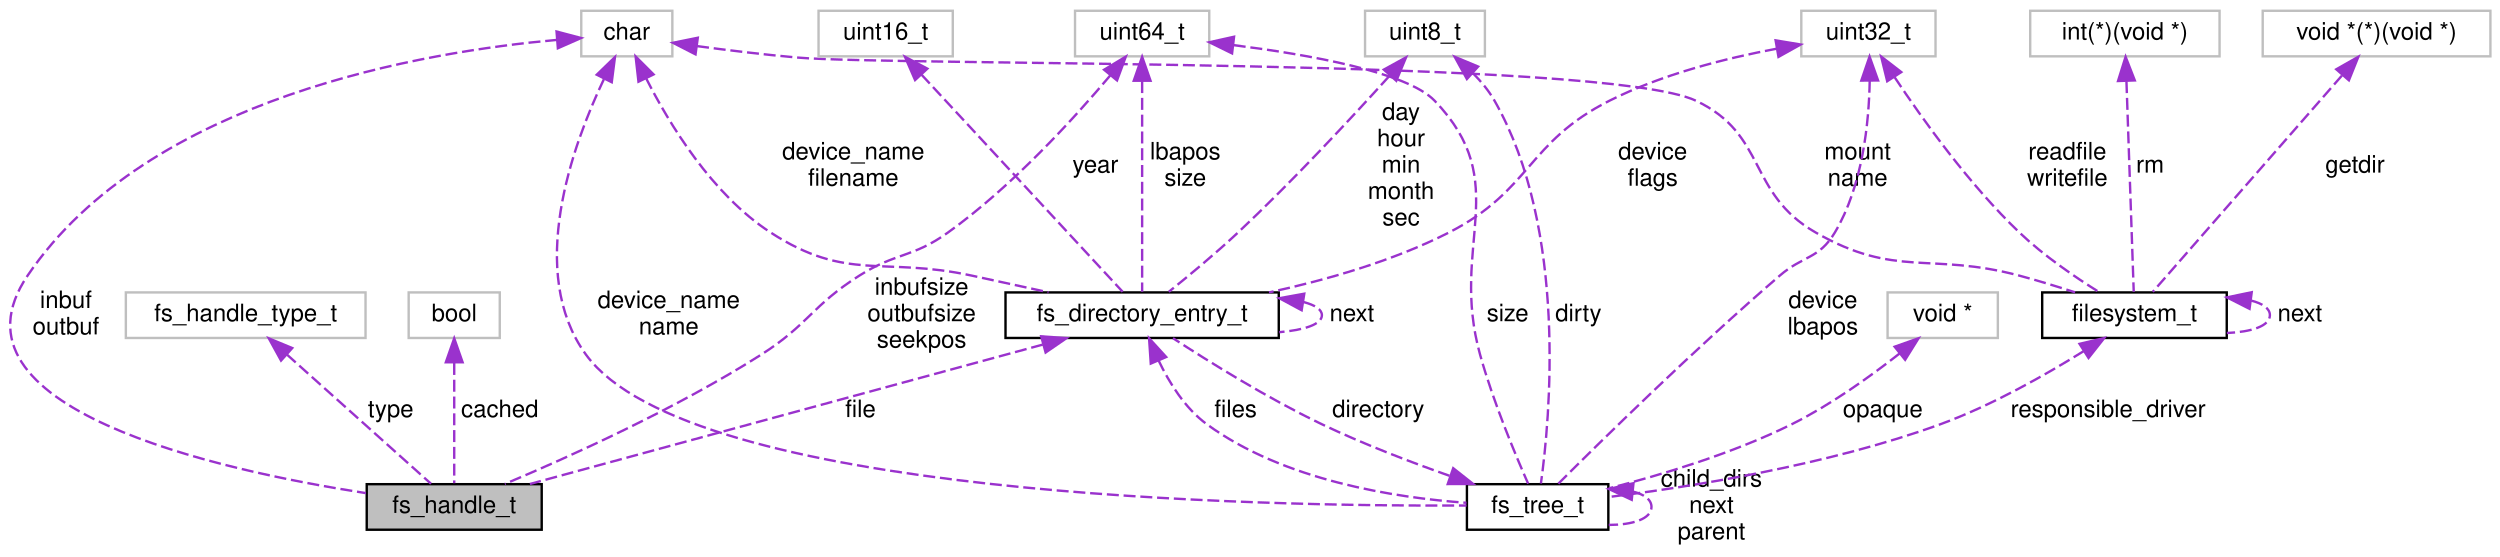
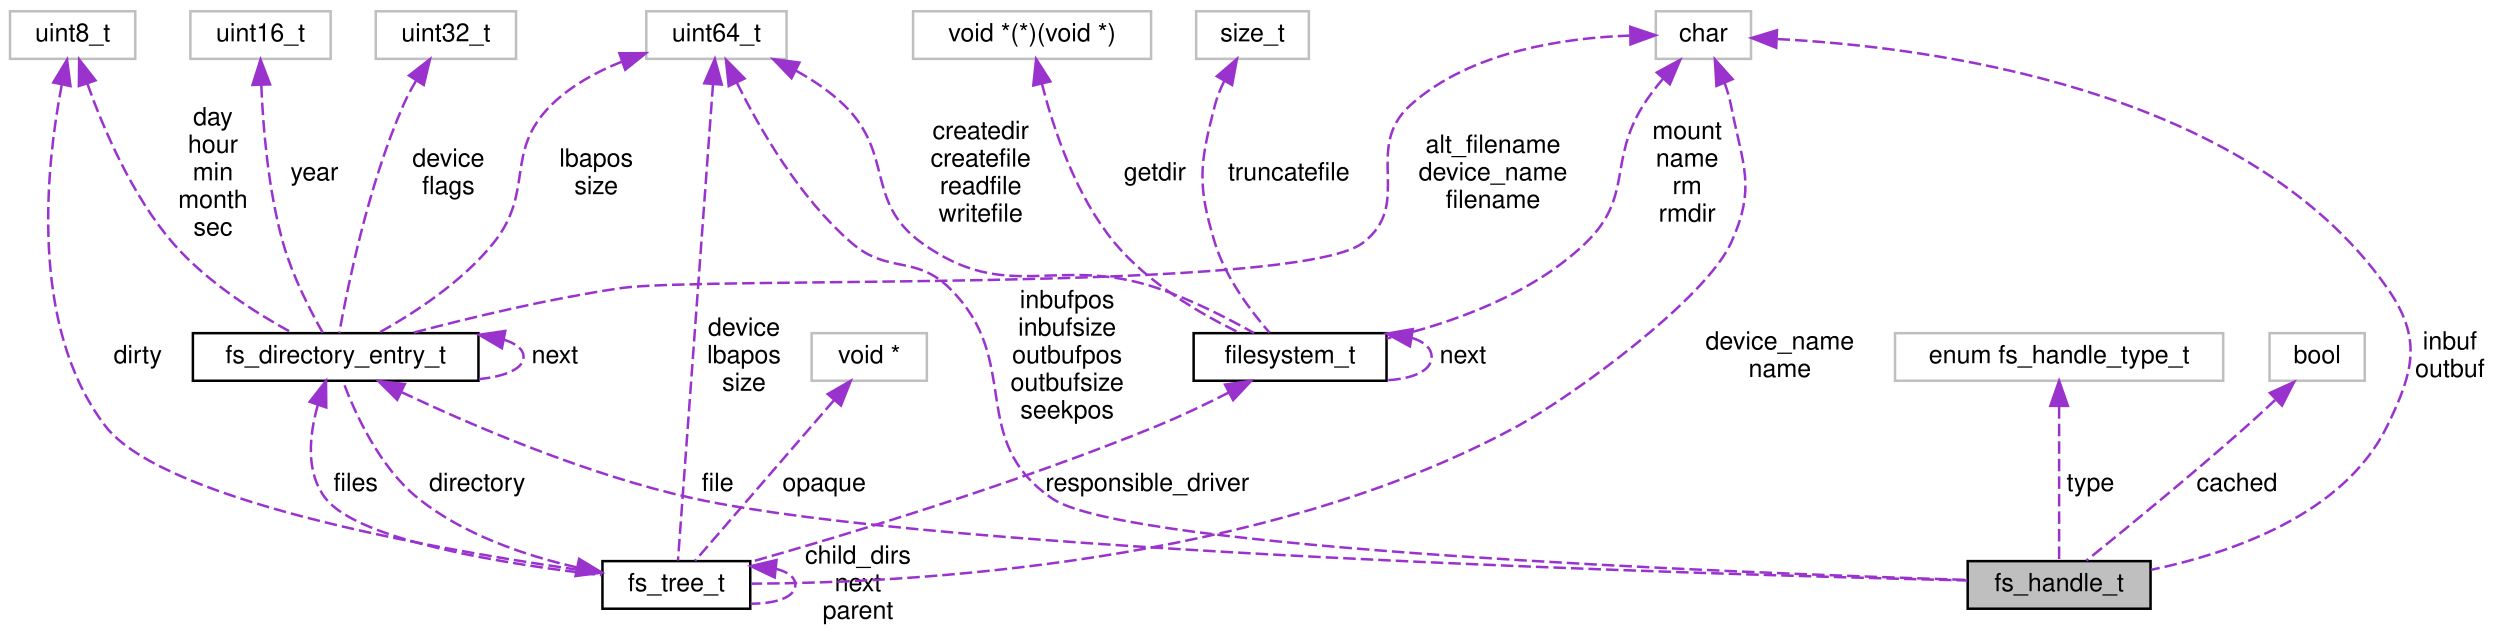
- <svg xmlns="http://www.w3.org/2000/svg" xmlns:xlink="http://www.w3.org/1999/xlink" width="1043pt" height="232pt" viewBox="0.00 0.00 1043.00 232.00">
-   <g id="graph0" class="graph" transform="scale(1 1) rotate(0) translate(4 228)">
+ <svg xmlns="http://www.w3.org/2000/svg" xmlns:xlink="http://www.w3.org/1999/xlink" width="998pt" height="254pt" viewBox="0.00 0.00 998.00 254.00">
+   <g id="graph0" class="graph" transform="scale(1 1) rotate(0) translate(4 250)">
    <g id="node1" class="node">
      <g id="a_node1">
-         <a xlink:title=" ">
-           <polygon fill="#bfbfbf" stroke="black" points="149,-7 149,-26 222,-26 222,-7 149,-7" />
-           <text text-anchor="middle" x="185.5" y="-14" font-family="Helvetica,sans-Serif" font-size="10.00">fs_handle_t</text>
+         <a xlink:title="The data for an open file descriptor.">
+           <polygon fill="#bfbfbf" stroke="black" points="781.5,-7 781.5,-26 854.5,-26 854.5,-7 781.5,-7" />
+           <text text-anchor="middle" x="818" y="-14" font-family="Helvetica,sans-Serif" font-size="10.00">fs_handle_t</text>
        </a>
      </g>
    </g>
    <g id="node2" class="node">
      <g id="a_node2">
-         <a xlink:href="structfs__directory__entry__t.html" target="_top" xlink:title=" ">
-           <polygon fill="none" stroke="black" points="415.5,-87 415.5,-106 529.5,-106 529.5,-87 415.5,-87" />
-           <text text-anchor="middle" x="472.5" y="-94" font-family="Helvetica,sans-Serif" font-size="10.00">fs_directory_entry_t</text>
+         <a xlink:href="structfs__directory__entry__t.html" target="_top" xlink:title="A VFS directory entry. Files AND directories have these, but internally there is also a tree of fs_tr...">
+           <polygon fill="none" stroke="black" points="73,-98 73,-117 187,-117 187,-98 73,-98" />
+           <text text-anchor="middle" x="130" y="-105" font-family="Helvetica,sans-Serif" font-size="10.00">fs_directory_entry_t</text>
        </a>
      </g>
    </g>
    <g id="edge1" class="edge">
-       <path fill="none" stroke="#9a32cd" stroke-dasharray="5,2" d="M431.04,-84.23C373.11,-68.49 269.18,-40.24 217.08,-26.08" />
-       <polygon fill="#9a32cd" stroke="#9a32cd" points="430.39,-87.68 440.96,-86.93 432.23,-80.93 430.39,-87.68" />
-       <text text-anchor="middle" x="355" y="-54" font-family="Helvetica,sans-Serif" font-size="10.00"> file</text>
+       <path fill="none" stroke="#9a32cd" stroke-dasharray="5,2" d="M156.22,-93.48C184.33,-80.21 230.65,-60.28 273,-51 370.34,-29.66 675.4,-20.78 781.33,-18.28" />
+       <polygon fill="#9a32cd" stroke="#9a32cd" points="154.57,-90.39 147.07,-97.87 157.6,-96.7 154.57,-90.39" />
+       <text text-anchor="middle" x="282.5" y="-54" font-family="Helvetica,sans-Serif" font-size="10.00"> file</text>
    </g>
    <g id="edge2" class="edge">
-       <path fill="none" stroke="#9a32cd" stroke-dasharray="5,2" d="M539.94,-101.96C544.63,-100.71 547.5,-98.89 547.5,-96.5 547.5,-92.67 540.17,-90.31 529.72,-89.41" />
-       <polygon fill="#9a32cd" stroke="#9a32cd" points="539.05,-98.56 529.72,-103.59 540.15,-105.47 539.05,-98.56" />
-       <text text-anchor="middle" x="560" y="-94" font-family="Helvetica,sans-Serif" font-size="10.00"> next</text>
+       <path fill="none" stroke="#9a32cd" stroke-dasharray="5,2" d="M197.08,-114.44C201.99,-112.88 205,-110.57 205,-107.5 205,-102.71 197.67,-99.76 187.23,-98.64" />
+       <polygon fill="#9a32cd" stroke="#9a32cd" points="196.37,-111.01 187.23,-116.36 197.71,-117.89 196.37,-111.01" />
+       <text text-anchor="middle" x="217.5" y="-105" font-family="Helvetica,sans-Serif" font-size="10.00"> next</text>
    </g>
    <g id="node4" class="node">
      <g id="a_node4">
-         <a xlink:href="structfs__tree__t.html" target="_top" xlink:title=" ">
-           <polygon fill="none" stroke="black" points="608,-7 608,-26 667,-26 667,-7 608,-7" />
-           <text text-anchor="middle" x="637.5" y="-14" font-family="Helvetica,sans-Serif" font-size="10.00">fs_tree_t</text>
+         <a xlink:href="structfs__tree__t.html" target="_top" xlink:title="Used internally by filesystem.c to cache directories to RAM.">
+           <polygon fill="none" stroke="black" points="236.5,-7 236.5,-26 295.5,-26 295.5,-7 236.5,-7" />
+           <text text-anchor="middle" x="266" y="-14" font-family="Helvetica,sans-Serif" font-size="10.00">fs_tree_t</text>
        </a>
      </g>
    </g>
    <g id="edge6" class="edge">
-       <path fill="none" stroke="#9a32cd" stroke-dasharray="5,2" d="M479.33,-77.67C483.75,-68.41 490.39,-57.66 499.5,-51 531.53,-27.56 577.85,-20.35 607.82,-18.23" />
-       <polygon fill="#9a32cd" stroke="#9a32cd" points="476.1,-76.31 475.39,-86.88 482.54,-79.06 476.1,-76.31" />
-       <text text-anchor="middle" x="511.5" y="-54" font-family="Helvetica,sans-Serif" font-size="10.00"> files</text>
+       <path fill="none" stroke="#9a32cd" stroke-dasharray="5,2" d="M122.84,-88.22C119.51,-76.4 117.85,-61.34 126,-51 139.47,-33.93 199.3,-24.59 236.26,-20.36" />
+       <polygon fill="#9a32cd" stroke="#9a32cd" points="119.62,-89.6 126.15,-97.94 126.24,-87.35 119.62,-89.6" />
+       <text text-anchor="middle" x="138" y="-54" font-family="Helvetica,sans-Serif" font-size="10.00"> files</text>
    </g>
    <g id="node3" class="node">
      <g id="a_node3">
        <a xlink:title=" ">
-           <polygon fill="none" stroke="#bfbfbf" points="444.5,-204.5 444.5,-223.5 500.5,-223.5 500.5,-204.5 444.5,-204.5" />
-           <text text-anchor="middle" x="472.5" y="-211.5" font-family="Helvetica,sans-Serif" font-size="10.00">uint64_t</text>
-         </a>
-       </g>
-     </g>
-     <g id="edge22" class="edge">
-       <path fill="none" stroke="#9a32cd" stroke-dasharray="5,2" d="M459.24,-196.58C444.22,-178.74 418.33,-150.24 391.5,-131 376.63,-120.34 369.94,-122.79 354.5,-113 334.74,-100.47 333.24,-92.54 313.5,-80 277.8,-57.32 232.68,-37.06 206.65,-26.1" />
-       <polygon fill="#9a32cd" stroke="#9a32cd" points="456.62,-198.91 465.69,-204.39 462.02,-194.45 456.62,-198.91" />
-       <text text-anchor="middle" x="380.5" y="-105" font-family="Helvetica,sans-Serif" font-size="10.00"> inbufsize</text>
-       <text text-anchor="middle" x="380.5" y="-94" font-family="Helvetica,sans-Serif" font-size="10.00">outbufsize</text>
-       <text text-anchor="middle" x="380.5" y="-83" font-family="Helvetica,sans-Serif" font-size="10.00">seekpos</text>
+           <polygon fill="none" stroke="#bfbfbf" points="254,-226.5 254,-245.5 310,-245.5 310,-226.5 254,-226.5" />
+           <text text-anchor="middle" x="282" y="-233.5" font-family="Helvetica,sans-Serif" font-size="10.00">uint64_t</text>
+         </a>
+       </g>
+     </g>
+     <g id="edge21" class="edge">
+       <path fill="none" stroke="#9a32cd" stroke-dasharray="5,2" d="M290.15,-216.98C299.15,-198.8 315.16,-170.93 336,-153 350.47,-140.55 361.36,-148.35 375,-135 404.69,-105.94 381.71,-74.45 416,-51 445.77,-30.64 687.93,-21.35 781.39,-18.5" />
+       <polygon fill="#9a32cd" stroke="#9a32cd" points="286.91,-215.65 285.79,-226.19 293.23,-218.65 286.91,-215.65" />
+       <text text-anchor="middle" x="422" y="-127" font-family="Helvetica,sans-Serif" font-size="10.00"> inbufpos</text>
+       <text text-anchor="middle" x="422" y="-116" font-family="Helvetica,sans-Serif" font-size="10.00">inbufsize</text>
+       <text text-anchor="middle" x="422" y="-105" font-family="Helvetica,sans-Serif" font-size="10.00">outbufpos</text>
+       <text text-anchor="middle" x="422" y="-94" font-family="Helvetica,sans-Serif" font-size="10.00">outbufsize</text>
+       <text text-anchor="middle" x="422" y="-83" font-family="Helvetica,sans-Serif" font-size="10.00">seekpos</text>
    </g>
    <g id="edge3" class="edge">
-       <path fill="none" stroke="#9a32cd" stroke-dasharray="5,2" d="M472.5,-194.16C472.5,-168.87 472.5,-124.94 472.5,-106.28" />
-       <polygon fill="#9a32cd" stroke="#9a32cd" points="469,-194.32 472.5,-204.32 476,-194.32 469,-194.32" />
-       <text text-anchor="middle" x="490.5" y="-161.5" font-family="Helvetica,sans-Serif" font-size="10.00"> lbapos</text>
-       <text text-anchor="middle" x="490.5" y="-150.5" font-family="Helvetica,sans-Serif" font-size="10.00">size</text>
+       <path fill="none" stroke="#9a32cd" stroke-dasharray="5,2" d="M244.25,-225.38C234.1,-221.35 223.79,-215.73 216,-208 197.19,-189.34 209.58,-173.67 193,-153 180.43,-137.33 160.96,-124.75 147,-117.01" />
+       <polygon fill="#9a32cd" stroke="#9a32cd" points="243.26,-228.74 253.85,-228.79 245.6,-222.15 243.26,-228.74" />
+       <text text-anchor="middle" x="234" y="-183.5" font-family="Helvetica,sans-Serif" font-size="10.00"> lbapos</text>
+       <text text-anchor="middle" x="234" y="-172.5" font-family="Helvetica,sans-Serif" font-size="10.00">size</text>
    </g>
    <g id="edge5" class="edge">
-       <path fill="none" stroke="#9a32cd" stroke-dasharray="5,2" d="M510.71,-209.16C542.05,-205.21 583.05,-197.91 594.5,-186 627.65,-151.48 600.64,-126.1 613.5,-80 618.99,-60.3 628.27,-38.14 633.54,-26.22" />
-       <polygon fill="#9a32cd" stroke="#9a32cd" points="510.02,-205.72 500.51,-210.38 510.85,-212.67 510.02,-205.72" />
-       <text text-anchor="middle" x="625" y="-94" font-family="Helvetica,sans-Serif" font-size="10.00"> size</text>
-     </g>
-     <g id="edge4" class="edge">
-       <path fill="none" stroke="#9a32cd" stroke-dasharray="5,2" d="M600.73,-29.5C584.18,-35.34 564.56,-42.84 547.5,-51 524.82,-61.84 500.02,-77.33 485.38,-86.89" />
-       <polygon fill="#9a32cd" stroke="#9a32cd" points="602.28,-32.67 610.59,-26.1 600,-26.06 602.28,-32.67" />
-       <text text-anchor="middle" x="571" y="-54" font-family="Helvetica,sans-Serif" font-size="10.00"> directory</text>
-     </g>
-     <g id="edge7" class="edge">
-       <path fill="none" stroke="#9a32cd" stroke-dasharray="5,2" d="M677.17,-22.95C681.9,-21.77 685,-19.62 685,-16.5 685,-11.5 677.08,-9 667.18,-9" />
-       <polygon fill="#9a32cd" stroke="#9a32cd" points="676.76,-19.47 667.18,-24 677.5,-26.43 676.76,-19.47" />
-       <text text-anchor="middle" x="710" y="-25" font-family="Helvetica,sans-Serif" font-size="10.00"> child_dirs</text>
-       <text text-anchor="middle" x="710" y="-14" font-family="Helvetica,sans-Serif" font-size="10.00">next</text>
-       <text text-anchor="middle" x="710" y="-3" font-family="Helvetica,sans-Serif" font-size="10.00">parent</text>
+       <path fill="none" stroke="#9a32cd" stroke-dasharray="5,2" d="M280.63,-216.39C277.33,-171.47 269.01,-58.44 266.64,-26.2" />
+       <polygon fill="#9a32cd" stroke="#9a32cd" points="277.15,-216.76 281.37,-226.47 284.13,-216.24 277.15,-216.76" />
+       <text text-anchor="middle" x="293" y="-116" font-family="Helvetica,sans-Serif" font-size="10.00"> device</text>
+       <text text-anchor="middle" x="293" y="-105" font-family="Helvetica,sans-Serif" font-size="10.00">lbapos</text>
+       <text text-anchor="middle" x="293" y="-94" font-family="Helvetica,sans-Serif" font-size="10.00">size</text>
    </g>
    <g id="node5" class="node">
      <g id="a_node5">
-         <a xlink:href="structfilesystem__t.html" target="_top" xlink:title=" ">
-           <polygon fill="none" stroke="black" points="848,-87 848,-106 925,-106 925,-87 848,-87" />
-           <text text-anchor="middle" x="886.5" y="-94" font-family="Helvetica,sans-Serif" font-size="10.00">filesystem_t</text>
-         </a>
-       </g>
+         <a xlink:href="structfilesystem__t.html" target="_top" xlink:title="Defines a filesystem driver.">
+           <polygon fill="none" stroke="black" points="472.5,-98 472.5,-117 549.5,-117 549.5,-98 472.5,-98" />
+           <text text-anchor="middle" x="511" y="-105" font-family="Helvetica,sans-Serif" font-size="10.00">filesystem_t</text>
+         </a>
+       </g>
+     </g>
+     <g id="edge9" class="edge">
+       <path fill="none" stroke="#9a32cd" stroke-dasharray="5,2" d="M313.83,-221.75C320.66,-217.97 327.47,-213.38 333,-208 353.1,-188.42 341.22,-169.38 364,-153 398.54,-128.17 417.71,-148.64 458,-135 471.64,-130.38 486.21,-122.89 496.62,-117.05" />
+       <polygon fill="#9a32cd" stroke="#9a32cd" points="311.97,-218.77 304.63,-226.41 315.13,-225.02 311.97,-218.77" />
+       <text text-anchor="middle" x="387.5" y="-194.5" font-family="Helvetica,sans-Serif" font-size="10.00"> createdir</text>
+       <text text-anchor="middle" x="387.5" y="-183.5" font-family="Helvetica,sans-Serif" font-size="10.00">createfile</text>
+       <text text-anchor="middle" x="387.5" y="-172.5" font-family="Helvetica,sans-Serif" font-size="10.00">readfile</text>
+       <text text-anchor="middle" x="387.5" y="-161.5" font-family="Helvetica,sans-Serif" font-size="10.00">writefile</text>
+     </g>
+     <g id="edge4" class="edge">
+       <path fill="none" stroke="#9a32cd" stroke-dasharray="5,2" d="M226.21,-23.51C205.62,-28.23 181.09,-36.54 163,-51 147.41,-63.46 137.55,-85.42 132.98,-97.65" />
+       <polygon fill="#9a32cd" stroke="#9a32cd" points="227.18,-26.89 236.25,-21.42 225.75,-20.04 227.18,-26.89" />
+       <text text-anchor="middle" x="186.5" y="-54" font-family="Helvetica,sans-Serif" font-size="10.00"> directory</text>
+     </g>
+     <g id="edge7" class="edge">
+       <path fill="none" stroke="#9a32cd" stroke-dasharray="5,2" d="M305.67,-22.95C310.41,-21.77 313.5,-19.62 313.5,-16.5 313.5,-11.5 305.58,-9 295.69,-9" />
+       <polygon fill="#9a32cd" stroke="#9a32cd" points="305.26,-19.47 295.69,-24 306,-26.43 305.26,-19.47" />
+       <text text-anchor="middle" x="338.5" y="-25" font-family="Helvetica,sans-Serif" font-size="10.00"> child_dirs</text>
+       <text text-anchor="middle" x="338.5" y="-14" font-family="Helvetica,sans-Serif" font-size="10.00">next</text>
+       <text text-anchor="middle" x="338.5" y="-3" font-family="Helvetica,sans-Serif" font-size="10.00">parent</text>
    </g>
    <g id="edge8" class="edge">
-       <path fill="none" stroke="#9a32cd" stroke-dasharray="5,2" d="M865.38,-81.55C849.52,-71.66 826.92,-58.81 805.5,-51 758.69,-33.94 701.21,-24.86 667.07,-20.63" />
-       <polygon fill="#9a32cd" stroke="#9a32cd" points="863.58,-84.55 873.89,-86.97 867.34,-78.65 863.58,-84.55" />
-       <text text-anchor="middle" x="875.5" y="-54" font-family="Helvetica,sans-Serif" font-size="10.00"> responsible_driver</text>
-     </g>
-     <g id="edge10" class="edge">
-       <path fill="none" stroke="#9a32cd" stroke-dasharray="5,2" d="M935.22,-102.59C939.97,-101.36 943,-99.33 943,-96.5 943,-91.97 935.26,-89.49 925.05,-89.07" />
-       <polygon fill="#9a32cd" stroke="#9a32cd" points="934.51,-99.15 925.05,-103.93 935.42,-106.09 934.51,-99.15" />
-       <text text-anchor="middle" x="955.5" y="-94" font-family="Helvetica,sans-Serif" font-size="10.00"> next</text>
+       <path fill="none" stroke="#9a32cd" stroke-dasharray="5,2" d="M486.51,-93.3C477.66,-88.79 467.51,-83.9 458,-80 401.89,-56.99 333.93,-36.54 295.77,-25.69" />
+       <polygon fill="#9a32cd" stroke="#9a32cd" points="485.03,-96.48 495.51,-97.99 488.26,-90.27 485.03,-96.48" />
+       <text text-anchor="middle" x="454" y="-54" font-family="Helvetica,sans-Serif" font-size="10.00"> responsible_driver</text>
+     </g>
+     <g id="edge11" class="edge">
+       <path fill="none" stroke="#9a32cd" stroke-dasharray="5,2" d="M559.72,-115.11C564.48,-113.58 567.5,-111.04 567.5,-107.5 567.5,-101.84 559.77,-98.74 549.56,-98.21" />
+       <polygon fill="#9a32cd" stroke="#9a32cd" points="558.85,-111.71 549.56,-116.79 559.99,-118.61 558.85,-111.71" />
+       <text text-anchor="middle" x="580" y="-105" font-family="Helvetica,sans-Serif" font-size="10.00"> next</text>
    </g>
    <g id="node6" class="node">
      <g id="a_node6">
        <a xlink:title=" ">
-           <polygon fill="none" stroke="#bfbfbf" points="940,-204.5 940,-223.5 1035,-223.5 1035,-204.5 940,-204.5" />
-           <text text-anchor="middle" x="987.5" y="-211.5" font-family="Helvetica,sans-Serif" font-size="10.00">void *(*)(void *)</text>
-         </a>
-       </g>
-     </g>
-     <g id="edge9" class="edge">
-       <path fill="none" stroke="#9a32cd" stroke-dasharray="5,2" d="M973.07,-196.5C951.35,-171.66 911,-125.52 894.17,-106.28" />
-       <polygon fill="#9a32cd" stroke="#9a32cd" points="970.69,-199.09 979.9,-204.32 975.96,-194.49 970.69,-199.09" />
-       <text text-anchor="middle" x="978.5" y="-156" font-family="Helvetica,sans-Serif" font-size="10.00"> getdir</text>
+           <polygon fill="none" stroke="#bfbfbf" points="360.5,-226.5 360.5,-245.5 455.5,-245.5 455.5,-226.5 360.5,-226.5" />
+           <text text-anchor="middle" x="408" y="-233.5" font-family="Helvetica,sans-Serif" font-size="10.00">void *(*)(void *)</text>
+         </a>
+       </g>
+     </g>
+     <g id="edge10" class="edge">
+       <path fill="none" stroke="#9a32cd" stroke-dasharray="5,2" d="M411.9,-216.68C416.45,-198.85 425.4,-171.76 441,-153 454.44,-136.83 475.32,-124.63 490.78,-117.13" />
+       <polygon fill="#9a32cd" stroke="#9a32cd" points="408.49,-215.9 409.62,-226.44 415.31,-217.5 408.49,-215.9" />
+       <text text-anchor="middle" x="457" y="-178" font-family="Helvetica,sans-Serif" font-size="10.00"> getdir</text>
    </g>
    <g id="node7" class="node">
      <g id="a_node7">
        <a xlink:title=" ">
-           <polygon fill="none" stroke="#bfbfbf" points="843,-204.5 843,-223.5 922,-223.5 922,-204.5 843,-204.5" />
-           <text text-anchor="middle" x="882.5" y="-211.5" font-family="Helvetica,sans-Serif" font-size="10.00">int(*)(void *)</text>
-         </a>
-       </g>
-     </g>
-     <g id="edge11" class="edge">
-       <path fill="none" stroke="#9a32cd" stroke-dasharray="5,2" d="M883.15,-194.16C884.02,-168.87 885.55,-124.94 886.19,-106.28" />
-       <polygon fill="#9a32cd" stroke="#9a32cd" points="879.64,-194.2 882.8,-204.32 886.64,-194.45 879.64,-194.2" />
-       <text text-anchor="middle" x="893" y="-156" font-family="Helvetica,sans-Serif" font-size="10.00"> rm</text>
+           <polygon fill="none" stroke="#bfbfbf" points="657,-226.5 657,-245.5 695,-245.5 695,-226.5 657,-226.5" />
+           <text text-anchor="middle" x="676" y="-233.5" font-family="Helvetica,sans-Serif" font-size="10.00">char</text>
+         </a>
+       </g>
+     </g>
+     <g id="edge23" class="edge">
+       <path fill="none" stroke="#9a32cd" stroke-dasharray="5,2" d="M705.57,-234.41C763.82,-231.46 892.65,-215.66 949,-135 963,-114.96 959.7,-101.98 949,-80 931.85,-44.77 887.2,-29.28 854.79,-22.54" />
+       <polygon fill="#9a32cd" stroke="#9a32cd" points="705.07,-230.93 695.22,-234.84 705.36,-237.92 705.07,-230.93" />
+       <text text-anchor="middle" x="974" y="-110.5" font-family="Helvetica,sans-Serif" font-size="10.00"> inbuf</text>
+       <text text-anchor="middle" x="974" y="-99.5" font-family="Helvetica,sans-Serif" font-size="10.00">outbuf</text>
+     </g>
+     <g id="edge18" class="edge">
+       <path fill="none" stroke="#9a32cd" stroke-dasharray="5,2" d="M646.8,-235.79C620.7,-234.93 582.98,-229.56 559,-208 539.77,-190.71 560.6,-168.64 540,-153 513.76,-133.07 276.61,-139.75 244,-135 215.45,-130.84 183.5,-123.14 160.7,-117.11" />
+       <polygon fill="#9a32cd" stroke="#9a32cd" points="646.81,-239.29 656.86,-235.93 646.9,-232.29 646.81,-239.29" />
+       <text text-anchor="middle" x="592" y="-189" font-family="Helvetica,sans-Serif" font-size="10.00"> alt_filename</text>
+       <text text-anchor="middle" x="592" y="-178" font-family="Helvetica,sans-Serif" font-size="10.00">device_name</text>
+       <text text-anchor="middle" x="592" y="-167" font-family="Helvetica,sans-Serif" font-size="10.00">filename</text>
+     </g>
+     <g id="edge14" class="edge">
+       <path fill="none" stroke="#9a32cd" stroke-dasharray="5,2" d="M684.44,-217C685.5,-214.05 686.42,-210.98 687,-208 691.7,-184.01 697.2,-175.21 687,-153 676.61,-130.37 623.85,-91.94 602,-80 499.94,-24.24 357.2,-17.23 295.9,-17" />
+       <polygon fill="#9a32cd" stroke="#9a32cd" points="681.2,-215.69 680.57,-226.27 687.65,-218.39 681.2,-215.69" />
+       <text text-anchor="middle" x="706.5" y="-110.5" font-family="Helvetica,sans-Serif" font-size="10.00"> device_name</text>
+       <text text-anchor="middle" x="706.5" y="-99.5" font-family="Helvetica,sans-Serif" font-size="10.00">name</text>
+     </g>
+     <g id="edge12" class="edge">
+       <path fill="none" stroke="#9a32cd" stroke-dasharray="5,2" d="M659.83,-218.52C657.01,-215.19 654.26,-211.6 652,-208 637.9,-185.57 648.06,-171.4 629,-153 607.34,-132.09 574.9,-120.81 549.52,-114.84" />
+       <polygon fill="#9a32cd" stroke="#9a32cd" points="657.42,-221.07 666.74,-226.12 662.6,-216.36 657.42,-221.07" />
+       <text text-anchor="middle" x="669.5" y="-194.5" font-family="Helvetica,sans-Serif" font-size="10.00"> mount</text>
+       <text text-anchor="middle" x="669.5" y="-183.5" font-family="Helvetica,sans-Serif" font-size="10.00">name</text>
+       <text text-anchor="middle" x="669.5" y="-172.5" font-family="Helvetica,sans-Serif" font-size="10.00">rm</text>
+       <text text-anchor="middle" x="669.5" y="-161.5" font-family="Helvetica,sans-Serif" font-size="10.00">rmdir</text>
    </g>
    <g id="node8" class="node">
      <g id="a_node8">
        <a xlink:title=" ">
-           <polygon fill="none" stroke="#bfbfbf" points="238.5,-204.5 238.5,-223.5 276.5,-223.5 276.5,-204.5 238.5,-204.5" />
-           <text text-anchor="middle" x="257.5" y="-211.5" font-family="Helvetica,sans-Serif" font-size="10.00">char</text>
-         </a>
-       </g>
-     </g>
-     <g id="edge23" class="edge">
-       <path fill="none" stroke="#9a32cd" stroke-dasharray="5,2" d="M228.43,-211.36C174.07,-206.54 57.99,-187.58 7.5,-113 -29.86,-57.82 86.28,-31.94 148.65,-22.27" />
-       <polygon fill="#9a32cd" stroke="#9a32cd" points="228.19,-214.85 238.44,-212.15 228.74,-207.87 228.19,-214.85" />
-       <text text-anchor="middle" x="23.5" y="-99.5" font-family="Helvetica,sans-Serif" font-size="10.00"> inbuf</text>
-       <text text-anchor="middle" x="23.5" y="-88.5" font-family="Helvetica,sans-Serif" font-size="10.00">outbuf</text>
-     </g>
-     <g id="edge19" class="edge">
-       <path fill="none" stroke="#9a32cd" stroke-dasharray="5,2" d="M265.54,-195.38C275.14,-176.42 293.03,-146.86 317.5,-131 349.53,-110.23 364.18,-121.07 401.5,-113 411.85,-110.76 423.06,-108.32 433.44,-106.05" />
-       <polygon fill="#9a32cd" stroke="#9a32cd" points="262.37,-193.91 261.18,-204.44 268.67,-196.95 262.37,-193.91" />
-       <text text-anchor="middle" x="352" y="-161.5" font-family="Helvetica,sans-Serif" font-size="10.00"> device_name</text>
-       <text text-anchor="middle" x="352" y="-150.5" font-family="Helvetica,sans-Serif" font-size="10.00">filename</text>
-     </g>
-     <g id="edge14" class="edge">
-       <path fill="none" stroke="#9a32cd" stroke-dasharray="5,2" d="M247.95,-194.97C234.81,-167.41 215.46,-114.37 240.5,-80 283.63,-20.78 523.14,-16.66 607.83,-17.09" />
-       <polygon fill="#9a32cd" stroke="#9a32cd" points="244.96,-196.83 252.57,-204.2 251.22,-193.69 244.96,-196.83" />
-       <text text-anchor="middle" x="275" y="-99.5" font-family="Helvetica,sans-Serif" font-size="10.00"> device_name</text>
-       <text text-anchor="middle" x="275" y="-88.5" font-family="Helvetica,sans-Serif" font-size="10.00">name</text>
-     </g>
-     <g id="edge12" class="edge">
-       <path fill="none" stroke="#9a32cd" stroke-dasharray="5,2" d="M286.82,-208.76C299.6,-207.05 314.76,-205.2 328.5,-204 370.05,-200.37 665.76,-203.79 703.5,-186 733.38,-171.91 724.84,-147.44 753.5,-131 786.99,-111.78 801.18,-122.95 838.5,-113 846.11,-110.97 854.3,-108.45 861.73,-106.04" />
-       <polygon fill="#9a32cd" stroke="#9a32cd" points="286.17,-205.32 276.74,-210.15 287.12,-212.25 286.17,-205.32" />
-       <text text-anchor="middle" x="771" y="-161.5" font-family="Helvetica,sans-Serif" font-size="10.00"> mount</text>
-       <text text-anchor="middle" x="771" y="-150.5" font-family="Helvetica,sans-Serif" font-size="10.00">name</text>
+           <polygon fill="none" stroke="#bfbfbf" points="473.5,-226.5 473.5,-245.5 518.5,-245.5 518.5,-226.5 473.5,-226.5" />
+           <text text-anchor="middle" x="496" y="-233.5" font-family="Helvetica,sans-Serif" font-size="10.00">size_t</text>
+         </a>
+       </g>
+     </g>
+     <g id="edge13" class="edge">
+       <path fill="none" stroke="#9a32cd" stroke-dasharray="5,2" d="M484.65,-217.53C483.14,-214.46 481.83,-211.22 481,-208 474.87,-184.34 473.86,-176.38 481,-153 485.25,-139.1 495.46,-125.62 502.79,-117.2" />
+       <polygon fill="#9a32cd" stroke="#9a32cd" points="481.78,-219.55 489.79,-226.48 487.85,-216.07 481.78,-219.55" />
+       <text text-anchor="middle" x="510.5" y="-178" font-family="Helvetica,sans-Serif" font-size="10.00"> truncatefile</text>
    </g>
    <g id="node9" class="node">
      <g id="a_node9">
        <a xlink:title=" ">
-           <polygon fill="none" stroke="#bfbfbf" points="747.5,-204.5 747.5,-223.5 803.5,-223.5 803.5,-204.5 747.5,-204.5" />
-           <text text-anchor="middle" x="775.5" y="-211.5" font-family="Helvetica,sans-Serif" font-size="10.00">uint32_t</text>
+           <polygon fill="none" stroke="#bfbfbf" points="0,-226.5 0,-245.5 50,-245.5 50,-226.5 0,-226.5" />
+           <text text-anchor="middle" x="25" y="-233.5" font-family="Helvetica,sans-Serif" font-size="10.00">uint8_t</text>
        </a>
      </g>
    </g>
    <g id="edge20" class="edge">
-       <path fill="none" stroke="#9a32cd" stroke-dasharray="5,2" d="M737.23,-207.68C715.89,-203.69 689.31,-196.97 667.5,-186 633.08,-168.68 634.81,-148.51 600.5,-131 577.17,-119.1 549.23,-111.16 525.42,-106" />
-       <polygon fill="#9a32cd" stroke="#9a32cd" points="736.78,-211.16 747.23,-209.43 737.98,-204.26 736.78,-211.16" />
-       <text text-anchor="middle" x="685.5" y="-161.5" font-family="Helvetica,sans-Serif" font-size="10.00"> device</text>
-       <text text-anchor="middle" x="685.5" y="-150.5" font-family="Helvetica,sans-Serif" font-size="10.00">flags</text>
+       <path fill="none" stroke="#9a32cd" stroke-dasharray="5,2" d="M30.89,-216.54C37.22,-198.8 48.63,-171.96 65,-153 78.41,-137.47 98.42,-124.86 112.69,-117.08" />
+       <polygon fill="#9a32cd" stroke="#9a32cd" points="27.49,-215.66 27.6,-226.25 34.12,-217.9 27.49,-215.66" />
+       <text text-anchor="middle" x="81" y="-200" font-family="Helvetica,sans-Serif" font-size="10.00"> day</text>
+       <text text-anchor="middle" x="81" y="-189" font-family="Helvetica,sans-Serif" font-size="10.00">hour</text>
+       <text text-anchor="middle" x="81" y="-178" font-family="Helvetica,sans-Serif" font-size="10.00">min</text>
+       <text text-anchor="middle" x="81" y="-167" font-family="Helvetica,sans-Serif" font-size="10.00">month</text>
+       <text text-anchor="middle" x="81" y="-156" font-family="Helvetica,sans-Serif" font-size="10.00">sec</text>
    </g>
    <g id="edge15" class="edge">
-       <path fill="none" stroke="#9a32cd" stroke-dasharray="5,2" d="M776.04,-194.32C775.74,-176.79 773.09,-150.43 761.5,-131 754.84,-119.85 748.33,-121.47 738.5,-113 703.01,-82.46 663.31,-43.36 646.15,-26.22" />
-       <polygon fill="#9a32cd" stroke="#9a32cd" points="772.54,-194.38 775.98,-204.41 779.54,-194.43 772.54,-194.38" />
-       <text text-anchor="middle" x="756.5" y="-99.5" font-family="Helvetica,sans-Serif" font-size="10.00"> device</text>
-       <text text-anchor="middle" x="756.5" y="-88.5" font-family="Helvetica,sans-Serif" font-size="10.00">lbapos</text>
-     </g>
-     <g id="edge13" class="edge">
-       <path fill="none" stroke="#9a32cd" stroke-dasharray="5,2" d="M786.42,-195.8C798.03,-178.3 817.57,-150.98 838.5,-131 848.64,-121.31 861.79,-112.34 871.77,-106.12" />
-       <polygon fill="#9a32cd" stroke="#9a32cd" points="783.34,-194.11 780.82,-204.41 789.21,-197.93 783.34,-194.11" />
-       <text text-anchor="middle" x="858.5" y="-161.5" font-family="Helvetica,sans-Serif" font-size="10.00"> readfile</text>
-       <text text-anchor="middle" x="858.5" y="-150.5" font-family="Helvetica,sans-Serif" font-size="10.00">writefile</text>
+       <path fill="none" stroke="#9a32cd" stroke-dasharray="5,2" d="M20.64,-216.04C14.52,-184.34 7.3,-120.1 38,-80 62.14,-48.47 180.05,-28.9 236.18,-21.22" />
+       <polygon fill="#9a32cd" stroke="#9a32cd" points="17.28,-217.08 22.77,-226.15 24.13,-215.64 17.28,-217.08" />
+       <text text-anchor="middle" x="51" y="-105" font-family="Helvetica,sans-Serif" font-size="10.00"> dirty</text>
    </g>
    <g id="node10" class="node">
      <g id="a_node10">
        <a xlink:title=" ">
-           <polygon fill="none" stroke="#bfbfbf" points="565.5,-204.5 565.5,-223.5 615.5,-223.5 615.5,-204.5 565.5,-204.5" />
-           <text text-anchor="middle" x="590.5" y="-211.5" font-family="Helvetica,sans-Serif" font-size="10.00">uint8_t</text>
-         </a>
-       </g>
-     </g>
-     <g id="edge21" class="edge">
-       <path fill="none" stroke="#9a32cd" stroke-dasharray="5,2" d="M575.51,-196.16C560.18,-179.2 535.43,-152.53 512.5,-131 503.12,-122.2 491.84,-112.85 483.65,-106.28" />
-       <polygon fill="#9a32cd" stroke="#9a32cd" points="573.32,-198.96 582.61,-204.07 578.53,-194.29 573.32,-198.96" />
-       <text text-anchor="middle" x="580.5" y="-178" font-family="Helvetica,sans-Serif" font-size="10.00"> day</text>
-       <text text-anchor="middle" x="580.5" y="-167" font-family="Helvetica,sans-Serif" font-size="10.00">hour</text>
-       <text text-anchor="middle" x="580.5" y="-156" font-family="Helvetica,sans-Serif" font-size="10.00">min</text>
-       <text text-anchor="middle" x="580.5" y="-145" font-family="Helvetica,sans-Serif" font-size="10.00">month</text>
-       <text text-anchor="middle" x="580.5" y="-134" font-family="Helvetica,sans-Serif" font-size="10.00">sec</text>
+           <polygon fill="none" stroke="#bfbfbf" points="320,-98 320,-117 366,-117 366,-98 320,-98" />
+           <text text-anchor="middle" x="343" y="-105" font-family="Helvetica,sans-Serif" font-size="10.00">void *</text>
+         </a>
+       </g>
    </g>
    <g id="edge16" class="edge">
-       <path fill="none" stroke="#9a32cd" stroke-dasharray="5,2" d="M610.49,-197.48C613.92,-194.03 617.13,-190.15 619.5,-186 650.26,-132.08 642.54,-52.58 638.87,-26.29" />
-       <polygon fill="#9a32cd" stroke="#9a32cd" points="607.99,-195.02 602.89,-204.31 612.67,-200.23 607.99,-195.02" />
-       <text text-anchor="middle" x="654.5" y="-94" font-family="Helvetica,sans-Serif" font-size="10.00"> dirty</text>
+       <path fill="none" stroke="#9a32cd" stroke-dasharray="5,2" d="M328.9,-90.2C312.57,-71.32 286.27,-40.93 273.47,-26.14" />
+       <polygon fill="#9a32cd" stroke="#9a32cd" points="326.43,-92.69 335.62,-97.97 331.72,-88.11 326.43,-92.69" />
+       <text text-anchor="middle" x="325" y="-54" font-family="Helvetica,sans-Serif" font-size="10.00"> opaque</text>
    </g>
    <g id="node11" class="node">
      <g id="a_node11">
        <a xlink:title=" ">
-           <polygon fill="none" stroke="#bfbfbf" points="783.5,-87 783.5,-106 829.5,-106 829.5,-87 783.5,-87" />
-           <text text-anchor="middle" x="806.5" y="-94" font-family="Helvetica,sans-Serif" font-size="10.00">void *</text>
+           <polygon fill="none" stroke="#bfbfbf" points="72,-226.5 72,-245.5 128,-245.5 128,-226.5 72,-226.5" />
+           <text text-anchor="middle" x="100" y="-233.5" font-family="Helvetica,sans-Serif" font-size="10.00">uint16_t</text>
        </a>
      </g>
    </g>
    <g id="edge17" class="edge">
-       <path fill="none" stroke="#9a32cd" stroke-dasharray="5,2" d="M788.48,-80.5C776.37,-71 759.71,-59.05 743.5,-51 718.94,-38.82 689.02,-29.84 667.23,-24.27" />
-       <polygon fill="#9a32cd" stroke="#9a32cd" points="786.44,-83.35 796.42,-86.88 790.82,-77.89 786.44,-83.35" />
-       <text text-anchor="middle" x="781.5" y="-54" font-family="Helvetica,sans-Serif" font-size="10.00"> opaque</text>
+       <path fill="none" stroke="#9a32cd" stroke-dasharray="5,2" d="M100.31,-216.02C101,-199.18 103.06,-174.05 109,-153 112.71,-139.85 119.99,-125.75 124.92,-117.03" />
+       <polygon fill="#9a32cd" stroke="#9a32cd" points="96.81,-216.11 100.02,-226.2 103.8,-216.31 96.81,-216.11" />
+       <text text-anchor="middle" x="121.5" y="-178" font-family="Helvetica,sans-Serif" font-size="10.00"> year</text>
    </g>
    <g id="node12" class="node">
      <g id="a_node12">
        <a xlink:title=" ">
-           <polygon fill="none" stroke="#bfbfbf" points="337.5,-204.5 337.5,-223.5 393.5,-223.5 393.5,-204.5 337.5,-204.5" />
-           <text text-anchor="middle" x="365.5" y="-211.5" font-family="Helvetica,sans-Serif" font-size="10.00">uint16_t</text>
-         </a>
-       </g>
-     </g>
-     <g id="edge18" class="edge">
-       <path fill="none" stroke="#9a32cd" stroke-dasharray="5,2" d="M380.48,-196.82C403.42,-172.06 446.46,-125.61 464.36,-106.28" />
-       <polygon fill="#9a32cd" stroke="#9a32cd" points="377.77,-194.6 373.54,-204.32 382.9,-199.36 377.77,-194.6" />
-       <text text-anchor="middle" x="453" y="-156" font-family="Helvetica,sans-Serif" font-size="10.00"> year</text>
+           <polygon fill="none" stroke="#bfbfbf" points="146,-226.5 146,-245.5 202,-245.5 202,-226.5 146,-226.5" />
+           <text text-anchor="middle" x="174" y="-233.5" font-family="Helvetica,sans-Serif" font-size="10.00">uint32_t</text>
+         </a>
+       </g>
+     </g>
+     <g id="edge19" class="edge">
+       <path fill="none" stroke="#9a32cd" stroke-dasharray="5,2" d="M162.06,-217.7C160.2,-214.56 158.42,-211.25 157,-208 142.91,-175.87 134.57,-134.62 131.43,-117.04" />
+       <polygon fill="#9a32cd" stroke="#9a32cd" points="159.28,-219.85 167.64,-226.37 165.17,-216.07 159.28,-219.85" />
+       <text text-anchor="middle" x="175" y="-183.5" font-family="Helvetica,sans-Serif" font-size="10.00"> device</text>
+       <text text-anchor="middle" x="175" y="-172.5" font-family="Helvetica,sans-Serif" font-size="10.00">flags</text>
    </g>
    <g id="node13" class="node">
      <g id="a_node13">
        <a xlink:title=" ">
-           <polygon fill="none" stroke="#bfbfbf" points="166.5,-87 166.5,-106 204.5,-106 204.5,-87 166.5,-87" />
-           <text text-anchor="middle" x="185.5" y="-94" font-family="Helvetica,sans-Serif" font-size="10.00">bool</text>
-         </a>
-       </g>
-     </g>
-     <g id="edge24" class="edge">
-       <path fill="none" stroke="#9a32cd" stroke-dasharray="5,2" d="M185.5,-76.57C185.5,-60.64 185.5,-38.58 185.5,-26.42" />
-       <polygon fill="#9a32cd" stroke="#9a32cd" points="182,-76.85 185.5,-86.85 189,-76.85 182,-76.85" />
-       <text text-anchor="middle" x="204.5" y="-54" font-family="Helvetica,sans-Serif" font-size="10.00"> cached</text>
+           <polygon fill="none" stroke="#bfbfbf" points="752.5,-98 752.5,-117 883.5,-117 883.5,-98 752.5,-98" />
+           <text text-anchor="middle" x="818" y="-105" font-family="Helvetica,sans-Serif" font-size="10.00">enum fs_handle_type_t</text>
+         </a>
+       </g>
+     </g>
+     <g id="edge22" class="edge">
+       <path fill="none" stroke="#9a32cd" stroke-dasharray="5,2" d="M818,-87.85C818,-68.88 818,-40.33 818,-26.14" />
+       <polygon fill="#9a32cd" stroke="#9a32cd" points="814.5,-87.97 818,-97.97 821.5,-87.97 814.5,-87.97" />
+       <text text-anchor="middle" x="830.5" y="-54" font-family="Helvetica,sans-Serif" font-size="10.00"> type</text>
    </g>
    <g id="node14" class="node">
      <g id="a_node14">
        <a xlink:title=" ">
-           <polygon fill="none" stroke="#bfbfbf" points="48.5,-87 48.5,-106 148.5,-106 148.5,-87 48.5,-87" />
-           <text text-anchor="middle" x="98.5" y="-94" font-family="Helvetica,sans-Serif" font-size="10.00">fs_handle_type_t</text>
-         </a>
-       </g>
-     </g>
-     <g id="edge25" class="edge">
-       <path fill="none" stroke="#9a32cd" stroke-dasharray="5,2" d="M115.64,-80.13C133.64,-63.99 161.28,-39.21 175.81,-26.18" />
-       <polygon fill="#9a32cd" stroke="#9a32cd" points="113.25,-77.57 108.14,-86.85 117.92,-82.79 113.25,-77.57" />
-       <text text-anchor="middle" x="159" y="-54" font-family="Helvetica,sans-Serif" font-size="10.00"> type</text>
+           <polygon fill="none" stroke="#bfbfbf" points="902,-98 902,-117 940,-117 940,-98 902,-98" />
+           <text text-anchor="middle" x="921" y="-105" font-family="Helvetica,sans-Serif" font-size="10.00">bool</text>
+         </a>
+       </g>
+     </g>
+     <g id="edge24" class="edge">
+       <path fill="none" stroke="#9a32cd" stroke-dasharray="5,2" d="M904.28,-90.35C900.6,-86.89 896.7,-83.29 893,-80 870.7,-60.19 843.61,-38.08 828.86,-26.19" />
+       <polygon fill="#9a32cd" stroke="#9a32cd" points="902.15,-93.15 911.8,-97.52 906.98,-88.09 902.15,-93.15" />
+       <text text-anchor="middle" x="889" y="-54" font-family="Helvetica,sans-Serif" font-size="10.00"> cached</text>
    </g>
  </g>
</svg>
